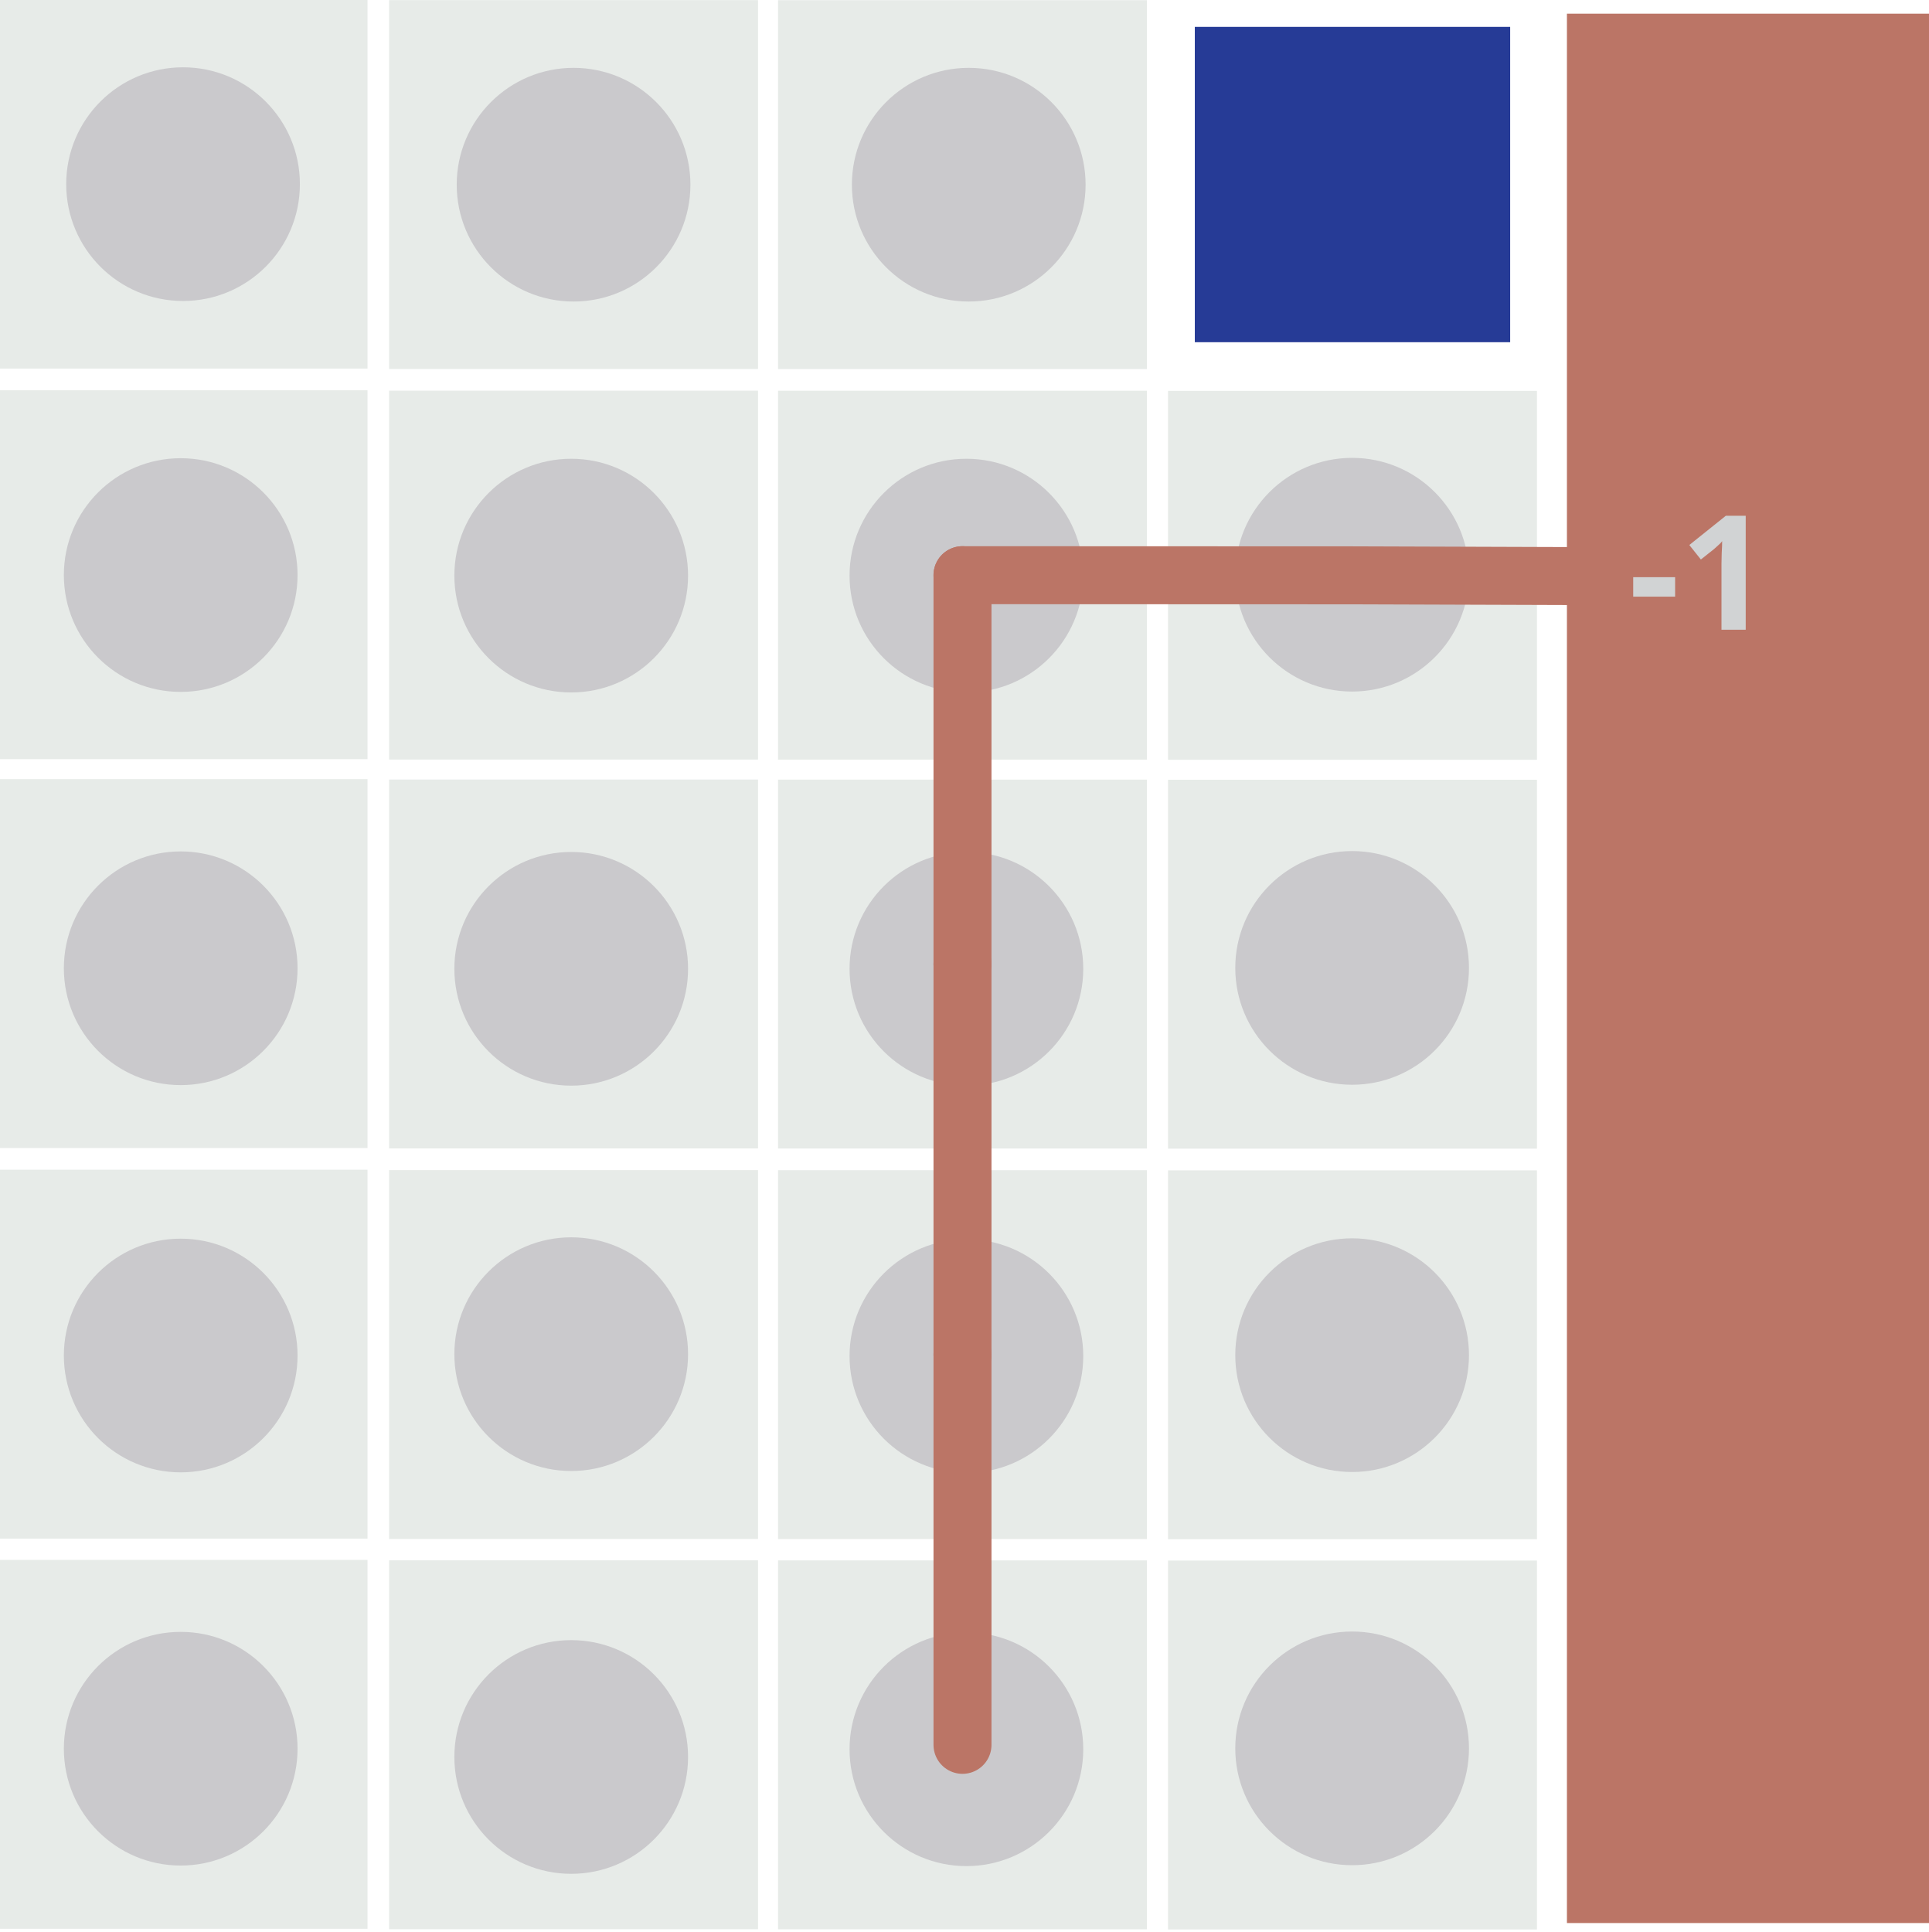
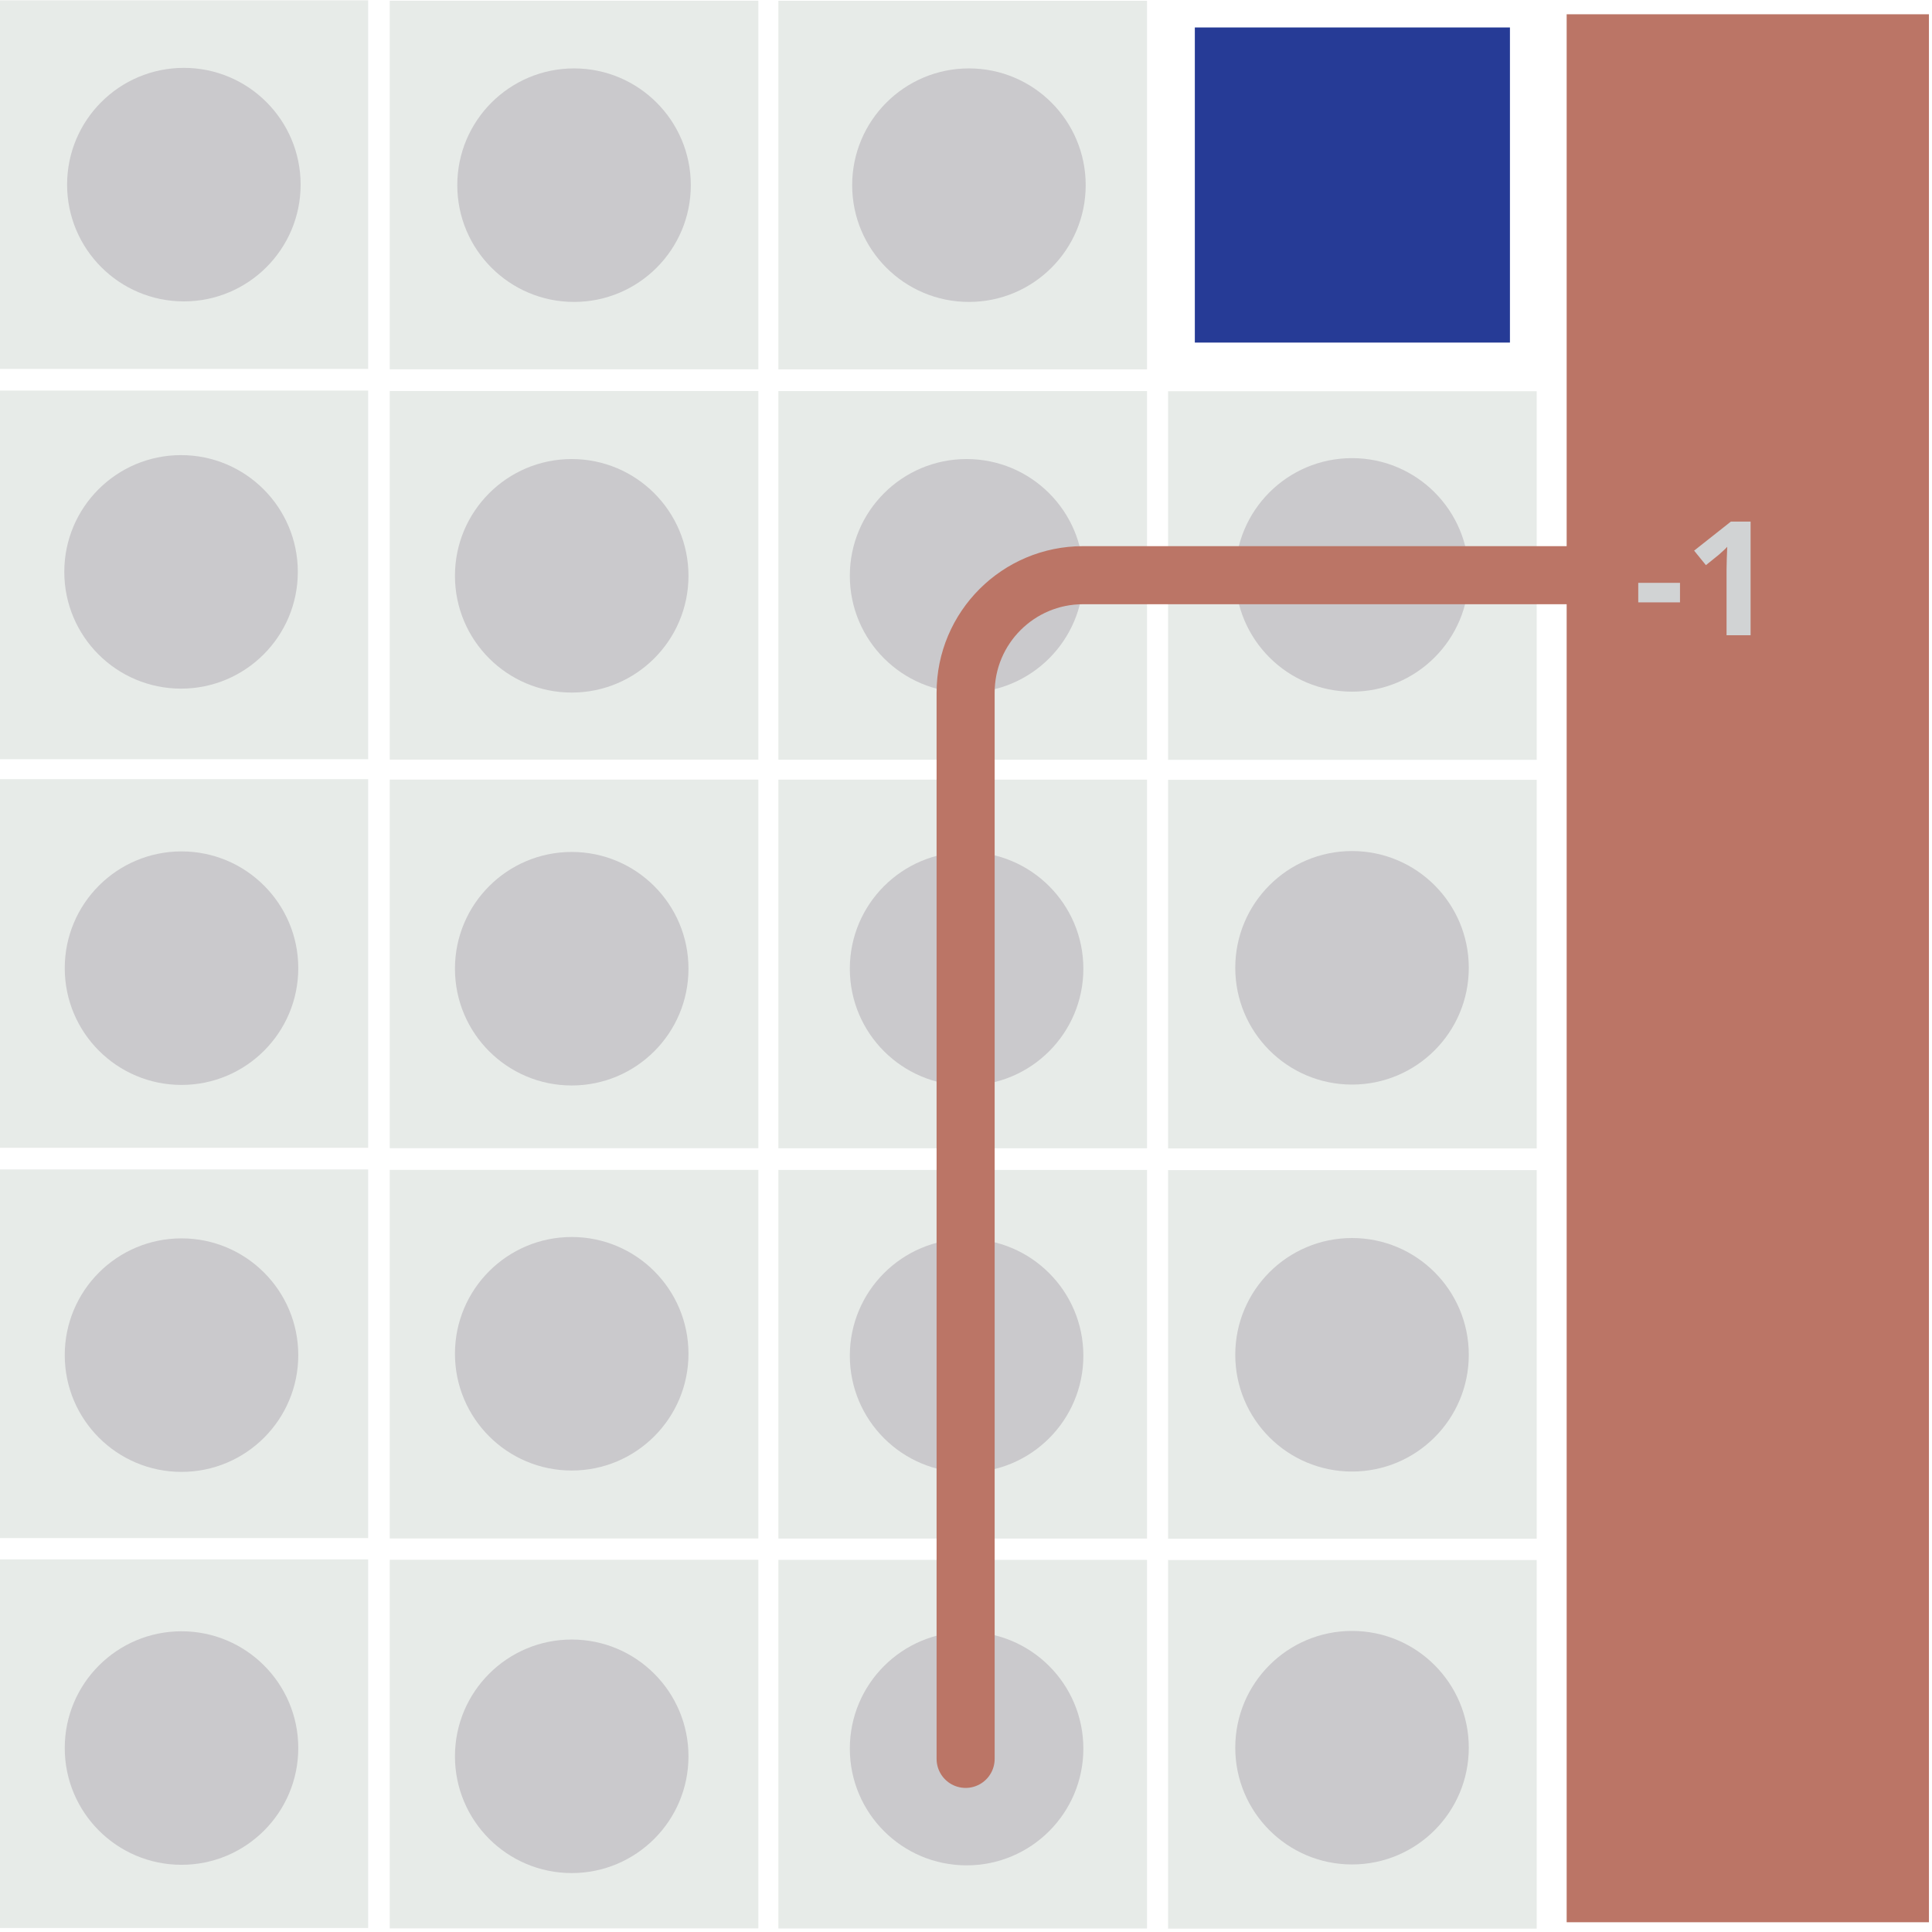
- <svg xmlns="http://www.w3.org/2000/svg" id="Layer_1" data-name="Layer 1" viewBox="0 0 133.03 133.288">
+ <svg xmlns="http://www.w3.org/2000/svg" id="Layer_1" data-name="Layer 1" viewBox="0 0 133.084 133.061">
  <defs>
    <style>
      .cls-1 {
        fill: #263b96;
      }

      .cls-2 {
        fill: #e7ebe8;
      }

      .cls-3 {
        fill: #cac9cc;
      }

      .cls-4 {
        fill: #bb7566;
      }

      .cls-5 {
+         font-size: 10.975px;
+         fill: #d1d3d4;
+         font-family: MyriadPro-Semibold, Myriad Pro;
+         font-weight: 700;
+       }
+ 
+       .cls-6 {
        fill: none;
        stroke: #bb7566;
        stroke-linecap: round;
        stroke-linejoin: round;
        stroke-width: 4px;
      }
- 
-       .cls-6 {
-         font-size: 11px;
-         fill: #d1d3d4;
-         font-family: MyriadPro-Semibold, Myriad Pro;
-         font-weight: 700;
-       }
    </style>
  </defs>
-   <rect class="cls-1" x="82.426" y="1.854" width="21.755" height="21.755" />
-   <rect class="cls-2" x="-0.097" y="-0.021" width="25.45" height="25.45" />
-   <rect class="cls-2" x="26.843" y="0.007" width="25.45" height="25.45" />
-   <rect class="cls-2" x="53.675" y="0.012" width="25.45" height="25.45" />
-   <rect class="cls-2" x="-0.097" y="26.924" width="25.45" height="25.45" />
-   <rect class="cls-2" x="26.843" y="26.951" width="25.45" height="25.45" />
-   <rect class="cls-2" x="53.675" y="26.957" width="25.45" height="25.45" />
-   <rect class="cls-2" x="80.579" y="26.967" width="25.45" height="25.45" />
-   <rect class="cls-2" x="-0.097" y="53.753" width="25.45" height="25.45" />
-   <rect class="cls-2" x="26.843" y="53.78" width="25.45" height="25.45" />
-   <rect class="cls-2" x="53.675" y="53.786" width="25.45" height="25.45" />
-   <rect class="cls-2" x="80.579" y="53.796" width="25.45" height="25.45" />
-   <rect class="cls-2" x="-0.097" y="80.698" width="25.45" height="25.45" />
-   <rect class="cls-2" x="26.843" y="80.725" width="25.45" height="25.45" />
-   <rect class="cls-2" x="53.675" y="80.73" width="25.45" height="25.45" />
-   <rect class="cls-2" x="80.579" y="80.741" width="25.45" height="25.45" />
-   <rect class="cls-2" x="-0.097" y="107.618" width="25.45" height="25.45" />
-   <rect class="cls-2" x="26.843" y="107.646" width="25.45" height="25.45" />
-   <rect class="cls-2" x="53.675" y="107.651" width="25.45" height="25.45" />
-   <rect class="cls-2" x="80.579" y="107.662" width="25.45" height="25.45" />
-   <circle class="cls-3" cx="12.628" cy="12.704" r="8.061" />
-   <circle class="cls-3" cx="39.568" cy="12.742" r="8.061" />
-   <circle class="cls-3" cx="12.466" cy="39.673" r="8.061" />
-   <circle class="cls-3" cx="93.278" cy="66.776" r="8.061" />
-   <circle class="cls-3" cx="12.466" cy="93.516" r="8.061" />
-   <circle class="cls-3" cx="39.406" cy="93.423" r="8.061" />
-   <circle class="cls-3" cx="93.278" cy="93.492" r="8.061" />
-   <circle class="cls-3" cx="12.466" cy="120.643" r="8.061" />
-   <circle class="cls-3" cx="39.406" cy="121.213" r="8.061" />
-   <circle class="cls-3" cx="93.278" cy="120.619" r="8.061" />
-   <rect class="cls-4" x="108.097" y="0.943" width="25.012" height="131.727" />
-   <circle class="cls-3" cx="66.83" cy="12.742" r="8.061" />
-   <circle class="cls-3" cx="39.406" cy="39.711" r="8.061" />
-   <circle class="cls-3" cx="66.669" cy="39.711" r="8.061" />
-   <circle class="cls-3" cx="93.278" cy="39.649" r="8.061" />
-   <circle class="cls-3" cx="12.466" cy="66.8" r="8.061" />
-   <circle class="cls-3" cx="39.406" cy="66.838" r="8.061" />
-   <circle class="cls-3" cx="66.669" cy="66.838" r="8.061" />
-   <circle class="cls-3" cx="66.669" cy="93.554" r="8.061" />
-   <circle class="cls-3" cx="66.669" cy="120.681" r="8.061" />
-   <line class="cls-5" x1="66.399" y1="120.376" x2="66.399" y2="93.455" />
-   <line class="cls-5" x1="66.399" y1="66.511" x2="66.399" y2="93.455" />
-   <line class="cls-5" x1="66.399" y1="39.682" x2="66.399" y2="66.511" />
-   <line class="cls-5" x1="93.304" y1="39.692" x2="66.399" y2="39.682" />
-   <line class="cls-5" x1="112.982" y1="39.758" x2="93.304" y2="39.692" />
-   <text class="cls-6" transform="translate(112.3413 43.44362)">-1</text>
+   <rect class="cls-1" x="82.305" y="1.892" width="21.706" height="21.706" />
+   <rect class="cls-2" x="-0.031" y="0.022" width="25.392" height="25.392" />
+   <rect class="cls-2" x="26.847" y="0.049" width="25.392" height="25.392" />
+   <rect class="cls-2" x="53.619" y="0.054" width="25.392" height="25.392" />
+   <rect class="cls-2" x="-0.031" y="26.905" width="25.392" height="25.392" />
+   <rect class="cls-2" x="26.847" y="26.933" width="25.392" height="25.392" />
+   <rect class="cls-2" x="53.619" y="26.938" width="25.392" height="25.392" />
+   <rect class="cls-2" x="80.462" y="26.949" width="25.392" height="25.392" />
+   <rect class="cls-2" x="-0.031" y="53.674" width="25.392" height="25.392" />
+   <rect class="cls-2" x="26.847" y="53.701" width="25.392" height="25.392" />
+   <rect class="cls-2" x="53.619" y="53.706" width="25.392" height="25.392" />
+   <rect class="cls-2" x="80.462" y="53.717" width="25.392" height="25.392" />
+   <rect class="cls-2" x="-0.031" y="80.557" width="25.392" height="25.392" />
+   <rect class="cls-2" x="26.847" y="80.585" width="25.392" height="25.392" />
+   <rect class="cls-2" x="53.619" y="80.59" width="25.392" height="25.392" />
+   <rect class="cls-2" x="80.462" y="80.601" width="25.392" height="25.392" />
+   <rect class="cls-2" x="-0.031" y="107.417" width="25.392" height="25.392" />
+   <rect class="cls-2" x="26.847" y="107.444" width="25.392" height="25.392" />
+   <rect class="cls-2" x="53.619" y="107.45" width="25.392" height="25.392" />
+   <rect class="cls-2" x="80.462" y="107.46" width="25.392" height="25.392" />
+   <circle class="cls-3" cx="12.665" cy="12.718" r="8.043" />
+   <circle class="cls-3" cx="39.543" cy="12.755" r="8.043" />
+   <circle class="cls-3" cx="93.133" cy="66.667" r="8.043" />
+   <circle class="cls-3" cx="12.503" cy="93.347" r="8.043" />
+   <circle class="cls-3" cx="39.382" cy="93.253" r="8.043" />
+   <circle class="cls-3" cx="93.133" cy="93.323" r="8.043" />
+   <circle class="cls-3" cx="12.503" cy="120.412" r="8.043" />
+   <circle class="cls-3" cx="39.382" cy="120.981" r="8.043" />
+   <circle class="cls-3" cx="93.133" cy="120.388" r="8.043" />
+   <rect class="cls-4" x="107.918" y="0.983" width="24.955" height="131.429" />
+   <circle class="cls-3" cx="66.744" cy="12.755" r="8.043" />
+   <circle class="cls-3" cx="39.382" cy="39.664" r="8.043" />
+   <circle class="cls-3" cx="66.583" cy="39.664" r="8.043" />
+   <circle class="cls-3" cx="93.133" cy="39.601" r="8.043" />
+   <circle class="cls-3" cx="12.503" cy="66.691" r="8.043" />
+   <circle class="cls-3" cx="39.382" cy="66.729" r="8.043" />
+   <circle class="cls-3" cx="66.583" cy="66.729" r="8.043" />
+   <circle class="cls-3" cx="66.583" cy="93.385" r="8.043" />
+   <circle class="cls-3" cx="66.583" cy="120.45" r="8.043" />
+   <text class="cls-5" transform="translate(112.522 43.75838)">-1</text>
+   <path class="cls-6" d="M66.516,121.159v-73.442a8.092,8.092,0,0,1,8.096-8.096h34.947" />
+   <circle class="cls-3" cx="12.472" cy="39.393" r="8.043" />
</svg>
